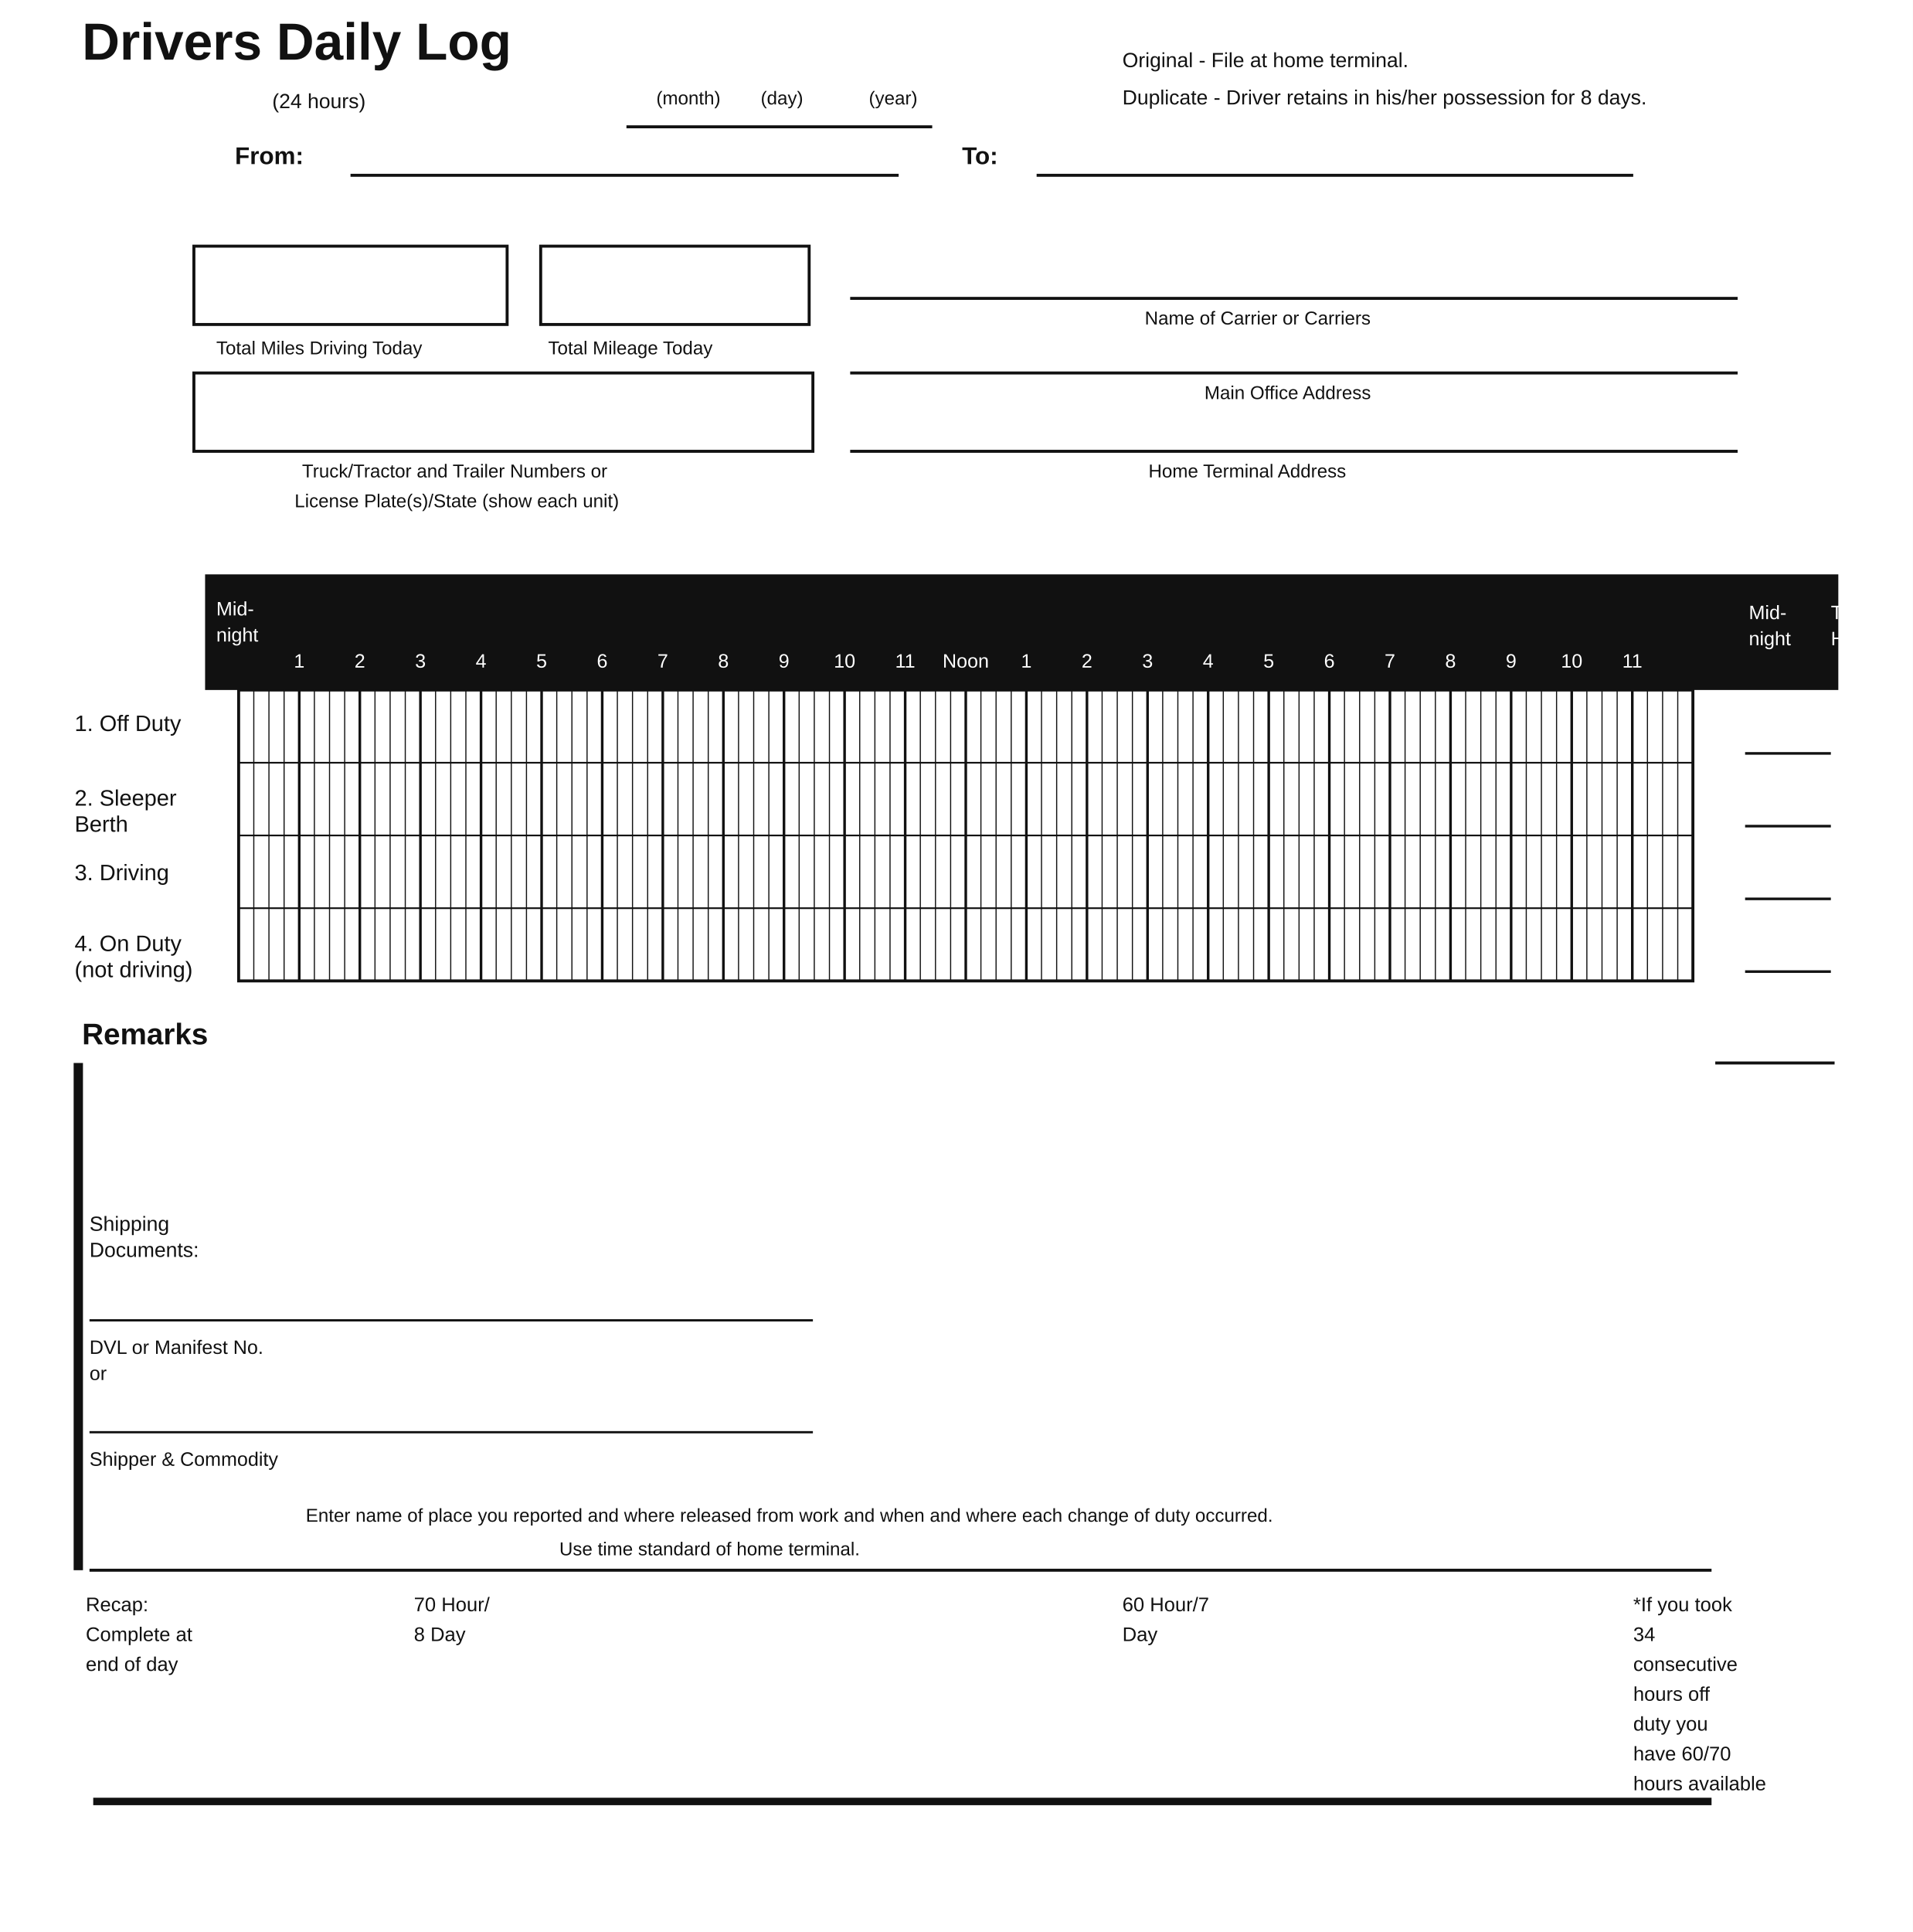
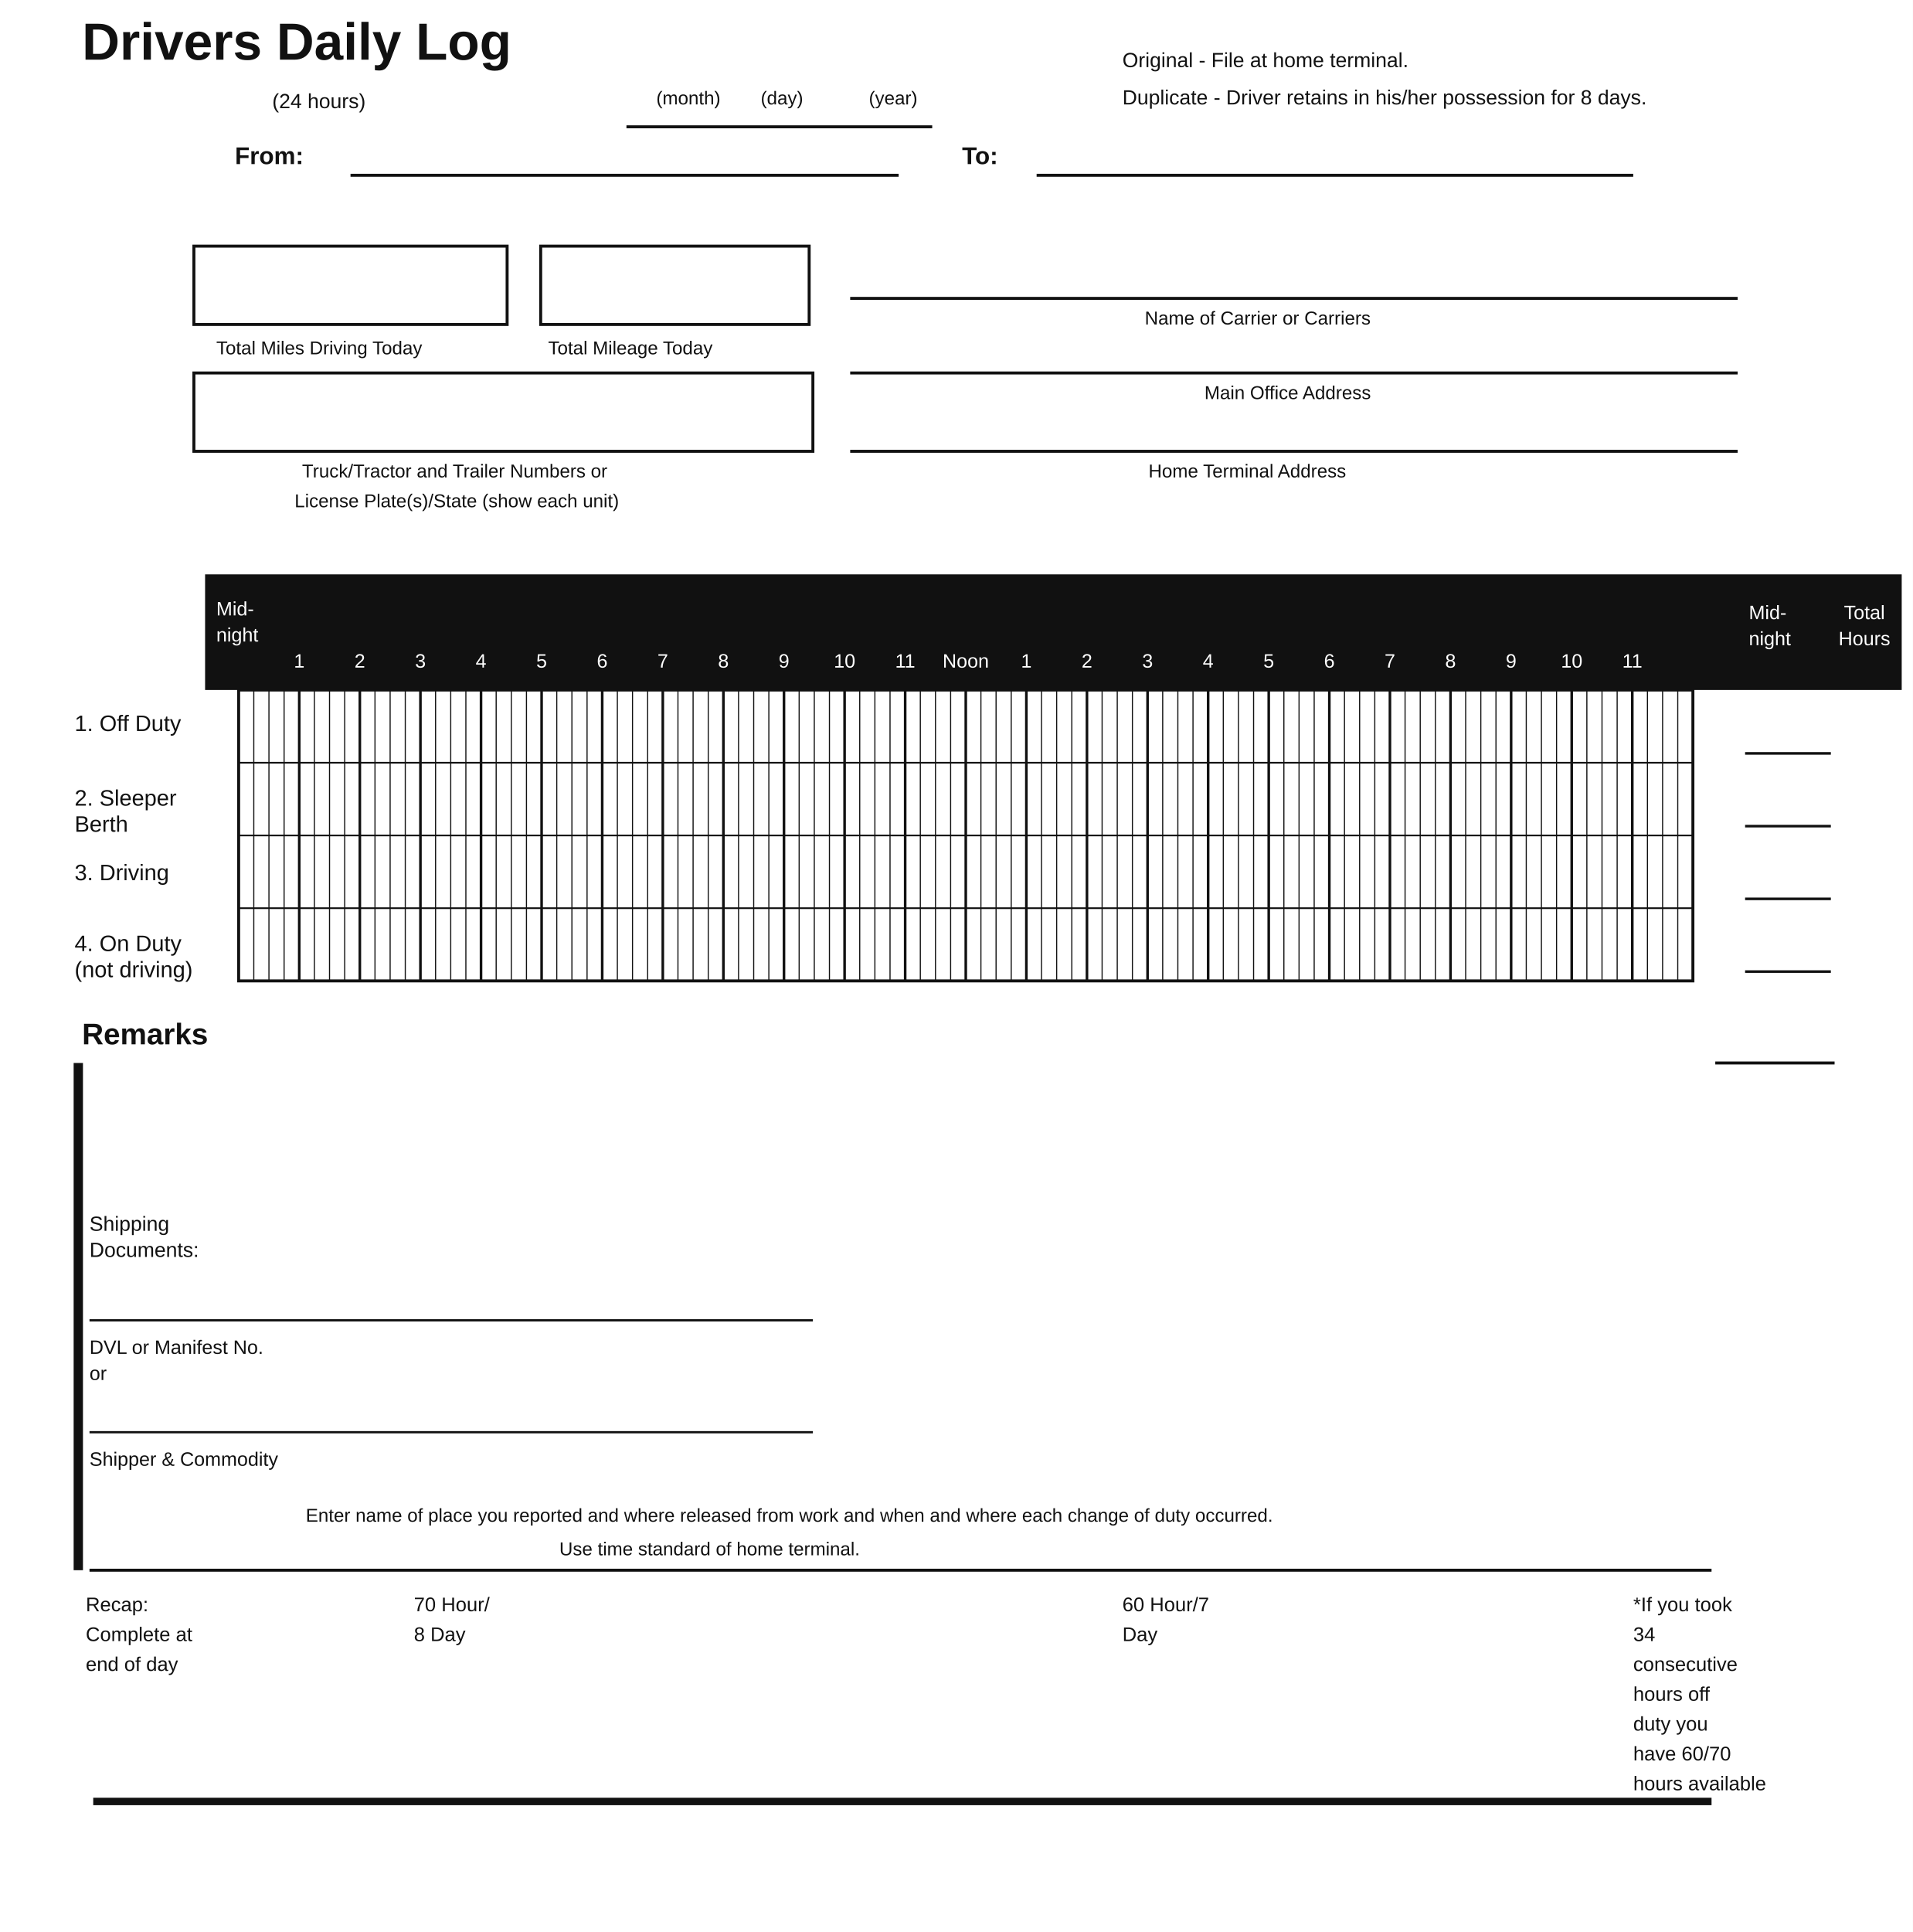
<svg xmlns="http://www.w3.org/2000/svg" width="513" height="518" viewBox="0 0 513 518">
  <rect width="513" height="518" fill="#fff" />
  <g font-family="Arial, Helvetica, sans-serif" fill="#111" stroke="#111">
    <text x="22" y="16" font-size="14" font-weight="700" stroke="none">Drivers Daily Log</text>
    <text x="73" y="29" font-size="5.5" stroke="none">(24 hours)</text>
    <text x="301" y="18" font-size="5.5" stroke="none">Original - File at home terminal.</text>
    <text x="301" y="28" font-size="5.5" stroke="none">Duplicate - Driver retains in his/her possession for 8 days.</text>
    <line x1="168" y1="34" x2="250" y2="34" stroke-width="0.8" />
    <text x="176" y="28" font-size="5" stroke="none">(month)</text>
    <text x="204" y="28" font-size="5" stroke="none">(day)</text>
    <text x="233" y="28" font-size="5" stroke="none">(year)</text>
    <text x="63" y="44" font-size="6.5" font-weight="700" stroke="none">From:</text>
    <line x1="94" y1="47" x2="241" y2="47" stroke-width="0.8" />
    <text x="258" y="44" font-size="6.5" font-weight="700" stroke="none">To:</text>
    <line x1="278" y1="47" x2="438" y2="47" stroke-width="0.8" />
    <rect x="52" y="66" width="84" height="21" fill="none" stroke-width="0.8" />
    <rect x="145" y="66" width="72" height="21" fill="none" stroke-width="0.8" />
    <text x="58" y="95" font-size="5" stroke="none">Total Miles Driving Today</text>
    <text x="147" y="95" font-size="5" stroke="none">Total Mileage Today</text>
    <line x1="228" y1="80" x2="466" y2="80" stroke-width="0.8" />
    <text x="307" y="87" font-size="5" stroke="none">Name of Carrier or Carriers</text>
    <line x1="228" y1="100" x2="466" y2="100" stroke-width="0.8" />
    <text x="323" y="107" font-size="5" stroke="none">Main Office Address</text>
    <line x1="228" y1="121" x2="466" y2="121" stroke-width="0.8" />
    <text x="308" y="128" font-size="5" stroke="none">Home Terminal Address</text>
    <rect x="52" y="100" width="166" height="21" fill="none" stroke-width="0.8" />
    <text x="81" y="128" font-size="5" stroke="none">Truck/Tractor and Trailer Numbers or</text>
    <text x="79" y="136" font-size="5" stroke="none">License Plate(s)/State (show each unit)</text>
-     <rect x="55" y="154" width="438" height="31" fill="#111" stroke="none" />
+     <rect x="55" y="154" width="455" height="31" fill="#111" stroke="none" />
    <text x="58" y="165" font-size="5.2" fill="#fff" stroke="none">Mid-</text>
    <text x="58" y="172" font-size="5.2" fill="#fff" stroke="none">night</text>
    <text x="469" y="166" font-size="5.2" fill="#fff" stroke="none">Mid-</text>
    <text x="469" y="173" font-size="5.2" fill="#fff" stroke="none">night</text>
-     <text x="491" y="166" font-size="5.2" fill="#fff" stroke="none">Total</text>
-     <text x="491" y="173" font-size="5.2" fill="#fff" stroke="none">Hours</text>
+     <text x="500" y="166" font-size="5.2" fill="#fff" stroke="none" text-anchor="middle">Total</text>
+     <text x="500" y="173" font-size="5.2" fill="#fff" stroke="none" text-anchor="middle">Hours</text>
    <g font-size="5.2" fill="#fff" stroke="none" text-anchor="middle">
      <text x="80.25" y="179">1</text>
      <text x="96.5" y="179">2</text>
      <text x="112.75" y="179">3</text>
      <text x="129" y="179">4</text>
      <text x="145.25" y="179">5</text>
      <text x="161.5" y="179">6</text>
      <text x="177.75" y="179">7</text>
      <text x="194" y="179">8</text>
      <text x="210.25" y="179">9</text>
      <text x="226.5" y="179">10</text>
      <text x="242.75" y="179">11</text>
      <text x="259" y="179">Noon</text>
      <text x="275.25" y="179">1</text>
      <text x="291.5" y="179">2</text>
      <text x="307.75" y="179">3</text>
      <text x="324" y="179">4</text>
      <text x="340.25" y="179">5</text>
      <text x="356.5" y="179">6</text>
      <text x="372.75" y="179">7</text>
      <text x="389" y="179">8</text>
      <text x="405.25" y="179">9</text>
      <text x="421.5" y="179">10</text>
      <text x="437.75" y="179">11</text>
    </g>
    <g font-size="6" stroke="none">
      <text x="20" y="196">1. Off Duty</text>
      <text x="20" y="216">2. Sleeper</text>
      <text x="20" y="223">Berth</text>
      <text x="20" y="236">3. Driving</text>
      <text x="20" y="255">4. On Duty</text>
      <text x="20" y="262">(not driving)</text>
    </g>
    <rect x="64" y="185" width="390" height="78" fill="none" stroke-width="0.8" />
    <g stroke="#111" stroke-width="0.45">
      <line x1="64" y1="204.5" x2="454" y2="204.5" />
      <line x1="64" y1="224" x2="454" y2="224" />
      <line x1="64" y1="243.5" x2="454" y2="243.5" />
      <line x1="64" y1="263" x2="454" y2="263" />
    </g>
    <g stroke="#111" stroke-width="0.3">
      <line x1="68.062" y1="185" x2="68.062" y2="263" />
      <line x1="72.125" y1="185" x2="72.125" y2="263" />
      <line x1="76.188" y1="185" x2="76.188" y2="263" />
      <line x1="84.312" y1="185" x2="84.312" y2="263" />
      <line x1="88.375" y1="185" x2="88.375" y2="263" />
      <line x1="92.438" y1="185" x2="92.438" y2="263" />
      <line x1="100.562" y1="185" x2="100.562" y2="263" />
      <line x1="104.625" y1="185" x2="104.625" y2="263" />
      <line x1="108.688" y1="185" x2="108.688" y2="263" />
      <line x1="116.812" y1="185" x2="116.812" y2="263" />
      <line x1="120.875" y1="185" x2="120.875" y2="263" />
      <line x1="124.938" y1="185" x2="124.938" y2="263" />
      <line x1="133.062" y1="185" x2="133.062" y2="263" />
      <line x1="137.125" y1="185" x2="137.125" y2="263" />
      <line x1="141.188" y1="185" x2="141.188" y2="263" />
      <line x1="149.312" y1="185" x2="149.312" y2="263" />
      <line x1="153.375" y1="185" x2="153.375" y2="263" />
      <line x1="157.438" y1="185" x2="157.438" y2="263" />
      <line x1="165.562" y1="185" x2="165.562" y2="263" />
      <line x1="169.625" y1="185" x2="169.625" y2="263" />
      <line x1="173.688" y1="185" x2="173.688" y2="263" />
      <line x1="181.812" y1="185" x2="181.812" y2="263" />
      <line x1="185.875" y1="185" x2="185.875" y2="263" />
      <line x1="189.938" y1="185" x2="189.938" y2="263" />
      <line x1="198.062" y1="185" x2="198.062" y2="263" />
      <line x1="202.125" y1="185" x2="202.125" y2="263" />
      <line x1="206.188" y1="185" x2="206.188" y2="263" />
      <line x1="214.312" y1="185" x2="214.312" y2="263" />
      <line x1="218.375" y1="185" x2="218.375" y2="263" />
      <line x1="222.438" y1="185" x2="222.438" y2="263" />
      <line x1="230.562" y1="185" x2="230.562" y2="263" />
      <line x1="234.625" y1="185" x2="234.625" y2="263" />
      <line x1="238.688" y1="185" x2="238.688" y2="263" />
      <line x1="246.812" y1="185" x2="246.812" y2="263" />
      <line x1="250.875" y1="185" x2="250.875" y2="263" />
      <line x1="254.938" y1="185" x2="254.938" y2="263" />
      <line x1="263.062" y1="185" x2="263.062" y2="263" />
      <line x1="267.125" y1="185" x2="267.125" y2="263" />
      <line x1="271.188" y1="185" x2="271.188" y2="263" />
      <line x1="279.312" y1="185" x2="279.312" y2="263" />
      <line x1="283.375" y1="185" x2="283.375" y2="263" />
      <line x1="287.438" y1="185" x2="287.438" y2="263" />
      <line x1="295.562" y1="185" x2="295.562" y2="263" />
      <line x1="299.625" y1="185" x2="299.625" y2="263" />
      <line x1="303.688" y1="185" x2="303.688" y2="263" />
      <line x1="311.812" y1="185" x2="311.812" y2="263" />
      <line x1="315.875" y1="185" x2="315.875" y2="263" />
      <line x1="319.938" y1="185" x2="319.938" y2="263" />
      <line x1="328.062" y1="185" x2="328.062" y2="263" />
      <line x1="332.125" y1="185" x2="332.125" y2="263" />
      <line x1="336.188" y1="185" x2="336.188" y2="263" />
      <line x1="344.312" y1="185" x2="344.312" y2="263" />
      <line x1="348.375" y1="185" x2="348.375" y2="263" />
      <line x1="352.438" y1="185" x2="352.438" y2="263" />
      <line x1="360.562" y1="185" x2="360.562" y2="263" />
      <line x1="364.625" y1="185" x2="364.625" y2="263" />
      <line x1="368.688" y1="185" x2="368.688" y2="263" />
      <line x1="376.812" y1="185" x2="376.812" y2="263" />
      <line x1="380.875" y1="185" x2="380.875" y2="263" />
      <line x1="384.938" y1="185" x2="384.938" y2="263" />
      <line x1="393.062" y1="185" x2="393.062" y2="263" />
      <line x1="397.125" y1="185" x2="397.125" y2="263" />
      <line x1="401.188" y1="185" x2="401.188" y2="263" />
      <line x1="409.312" y1="185" x2="409.312" y2="263" />
      <line x1="413.375" y1="185" x2="413.375" y2="263" />
      <line x1="417.438" y1="185" x2="417.438" y2="263" />
      <line x1="425.562" y1="185" x2="425.562" y2="263" />
      <line x1="429.625" y1="185" x2="429.625" y2="263" />
      <line x1="433.688" y1="185" x2="433.688" y2="263" />
      <line x1="441.812" y1="185" x2="441.812" y2="263" />
      <line x1="445.875" y1="185" x2="445.875" y2="263" />
      <line x1="449.938" y1="185" x2="449.938" y2="263" />
    </g>
    <g stroke="#111" stroke-width="0.7">
      <line x1="80.25" y1="185" x2="80.25" y2="263" />
      <line x1="96.5" y1="185" x2="96.5" y2="263" />
      <line x1="112.75" y1="185" x2="112.75" y2="263" />
      <line x1="129" y1="185" x2="129" y2="263" />
      <line x1="145.25" y1="185" x2="145.25" y2="263" />
      <line x1="161.5" y1="185" x2="161.5" y2="263" />
      <line x1="177.75" y1="185" x2="177.75" y2="263" />
      <line x1="194" y1="185" x2="194" y2="263" />
      <line x1="210.25" y1="185" x2="210.25" y2="263" />
      <line x1="226.5" y1="185" x2="226.5" y2="263" />
      <line x1="242.75" y1="185" x2="242.75" y2="263" />
      <line x1="259" y1="185" x2="259" y2="263" />
      <line x1="275.25" y1="185" x2="275.25" y2="263" />
      <line x1="291.5" y1="185" x2="291.5" y2="263" />
      <line x1="307.75" y1="185" x2="307.75" y2="263" />
      <line x1="324" y1="185" x2="324" y2="263" />
      <line x1="340.25" y1="185" x2="340.25" y2="263" />
      <line x1="356.5" y1="185" x2="356.5" y2="263" />
      <line x1="372.75" y1="185" x2="372.75" y2="263" />
      <line x1="389" y1="185" x2="389" y2="263" />
      <line x1="405.25" y1="185" x2="405.25" y2="263" />
      <line x1="421.5" y1="185" x2="421.5" y2="263" />
      <line x1="437.75" y1="185" x2="437.75" y2="263" />
    </g>
    <g stroke="#111" stroke-width="0.7">
      <line x1="468" y1="202" x2="491" y2="202" />
      <line x1="468" y1="221.5" x2="491" y2="221.5" />
      <line x1="468" y1="241" x2="491" y2="241" />
      <line x1="468" y1="260.5" x2="491" y2="260.5" />
    </g>
    <text x="22" y="280" font-size="8" font-weight="700" stroke="none">Remarks</text>
    <line x1="21" y1="285" x2="21" y2="421" stroke-width="2.5" />
    <line x1="460" y1="285" x2="492" y2="285" stroke-width="0.8" />
    <text x="24" y="330" font-size="5.5" stroke="none">Shipping</text>
    <text x="24" y="337" font-size="5.5" stroke="none">Documents:</text>
    <line x1="24" y1="354" x2="218" y2="354" stroke-width="0.6" />
    <text x="24" y="363" font-size="5.2" stroke="none">DVL or Manifest No.</text>
    <text x="24" y="370" font-size="5.2" stroke="none">or</text>
    <line x1="24" y1="384" x2="218" y2="384" stroke-width="0.6" />
    <text x="24" y="393" font-size="5.2" stroke="none">Shipper &amp; Commodity</text>
    <text x="82" y="408" font-size="5" stroke="none">Enter name of place you reported and where released from work and when and where each change of duty occurred.</text>
    <text x="150" y="417" font-size="5" stroke="none">Use time standard of home terminal.</text>
    <line x1="24" y1="421" x2="459" y2="421" stroke-width="0.8" />
    <text x="23" y="432" font-size="5.3" stroke="none">Recap:</text>
    <text x="23" y="440" font-size="5.3" stroke="none">Complete at</text>
    <text x="23" y="448" font-size="5.3" stroke="none">end of day</text>
    <text x="111" y="432" font-size="5.3" stroke="none">70 Hour/</text>
    <text x="111" y="440" font-size="5.3" stroke="none">8 Day</text>
    <text x="301" y="432" font-size="5.3" stroke="none">60 Hour/7</text>
    <text x="301" y="440" font-size="5.3" stroke="none">Day</text>
    <text x="438" y="432" font-size="5.3" stroke="none">*If you took</text>
    <text x="438" y="440" font-size="5.3" stroke="none">34</text>
    <text x="438" y="448" font-size="5.3" stroke="none">consecutive</text>
    <text x="438" y="456" font-size="5.3" stroke="none">hours off</text>
    <text x="438" y="464" font-size="5.3" stroke="none">duty you</text>
    <text x="438" y="472" font-size="5.3" stroke="none">have 60/70</text>
    <text x="438" y="480" font-size="5.3" stroke="none">hours available</text>
    <line x1="25" y1="483" x2="459" y2="483" stroke-width="2" />
  </g>
</svg>
